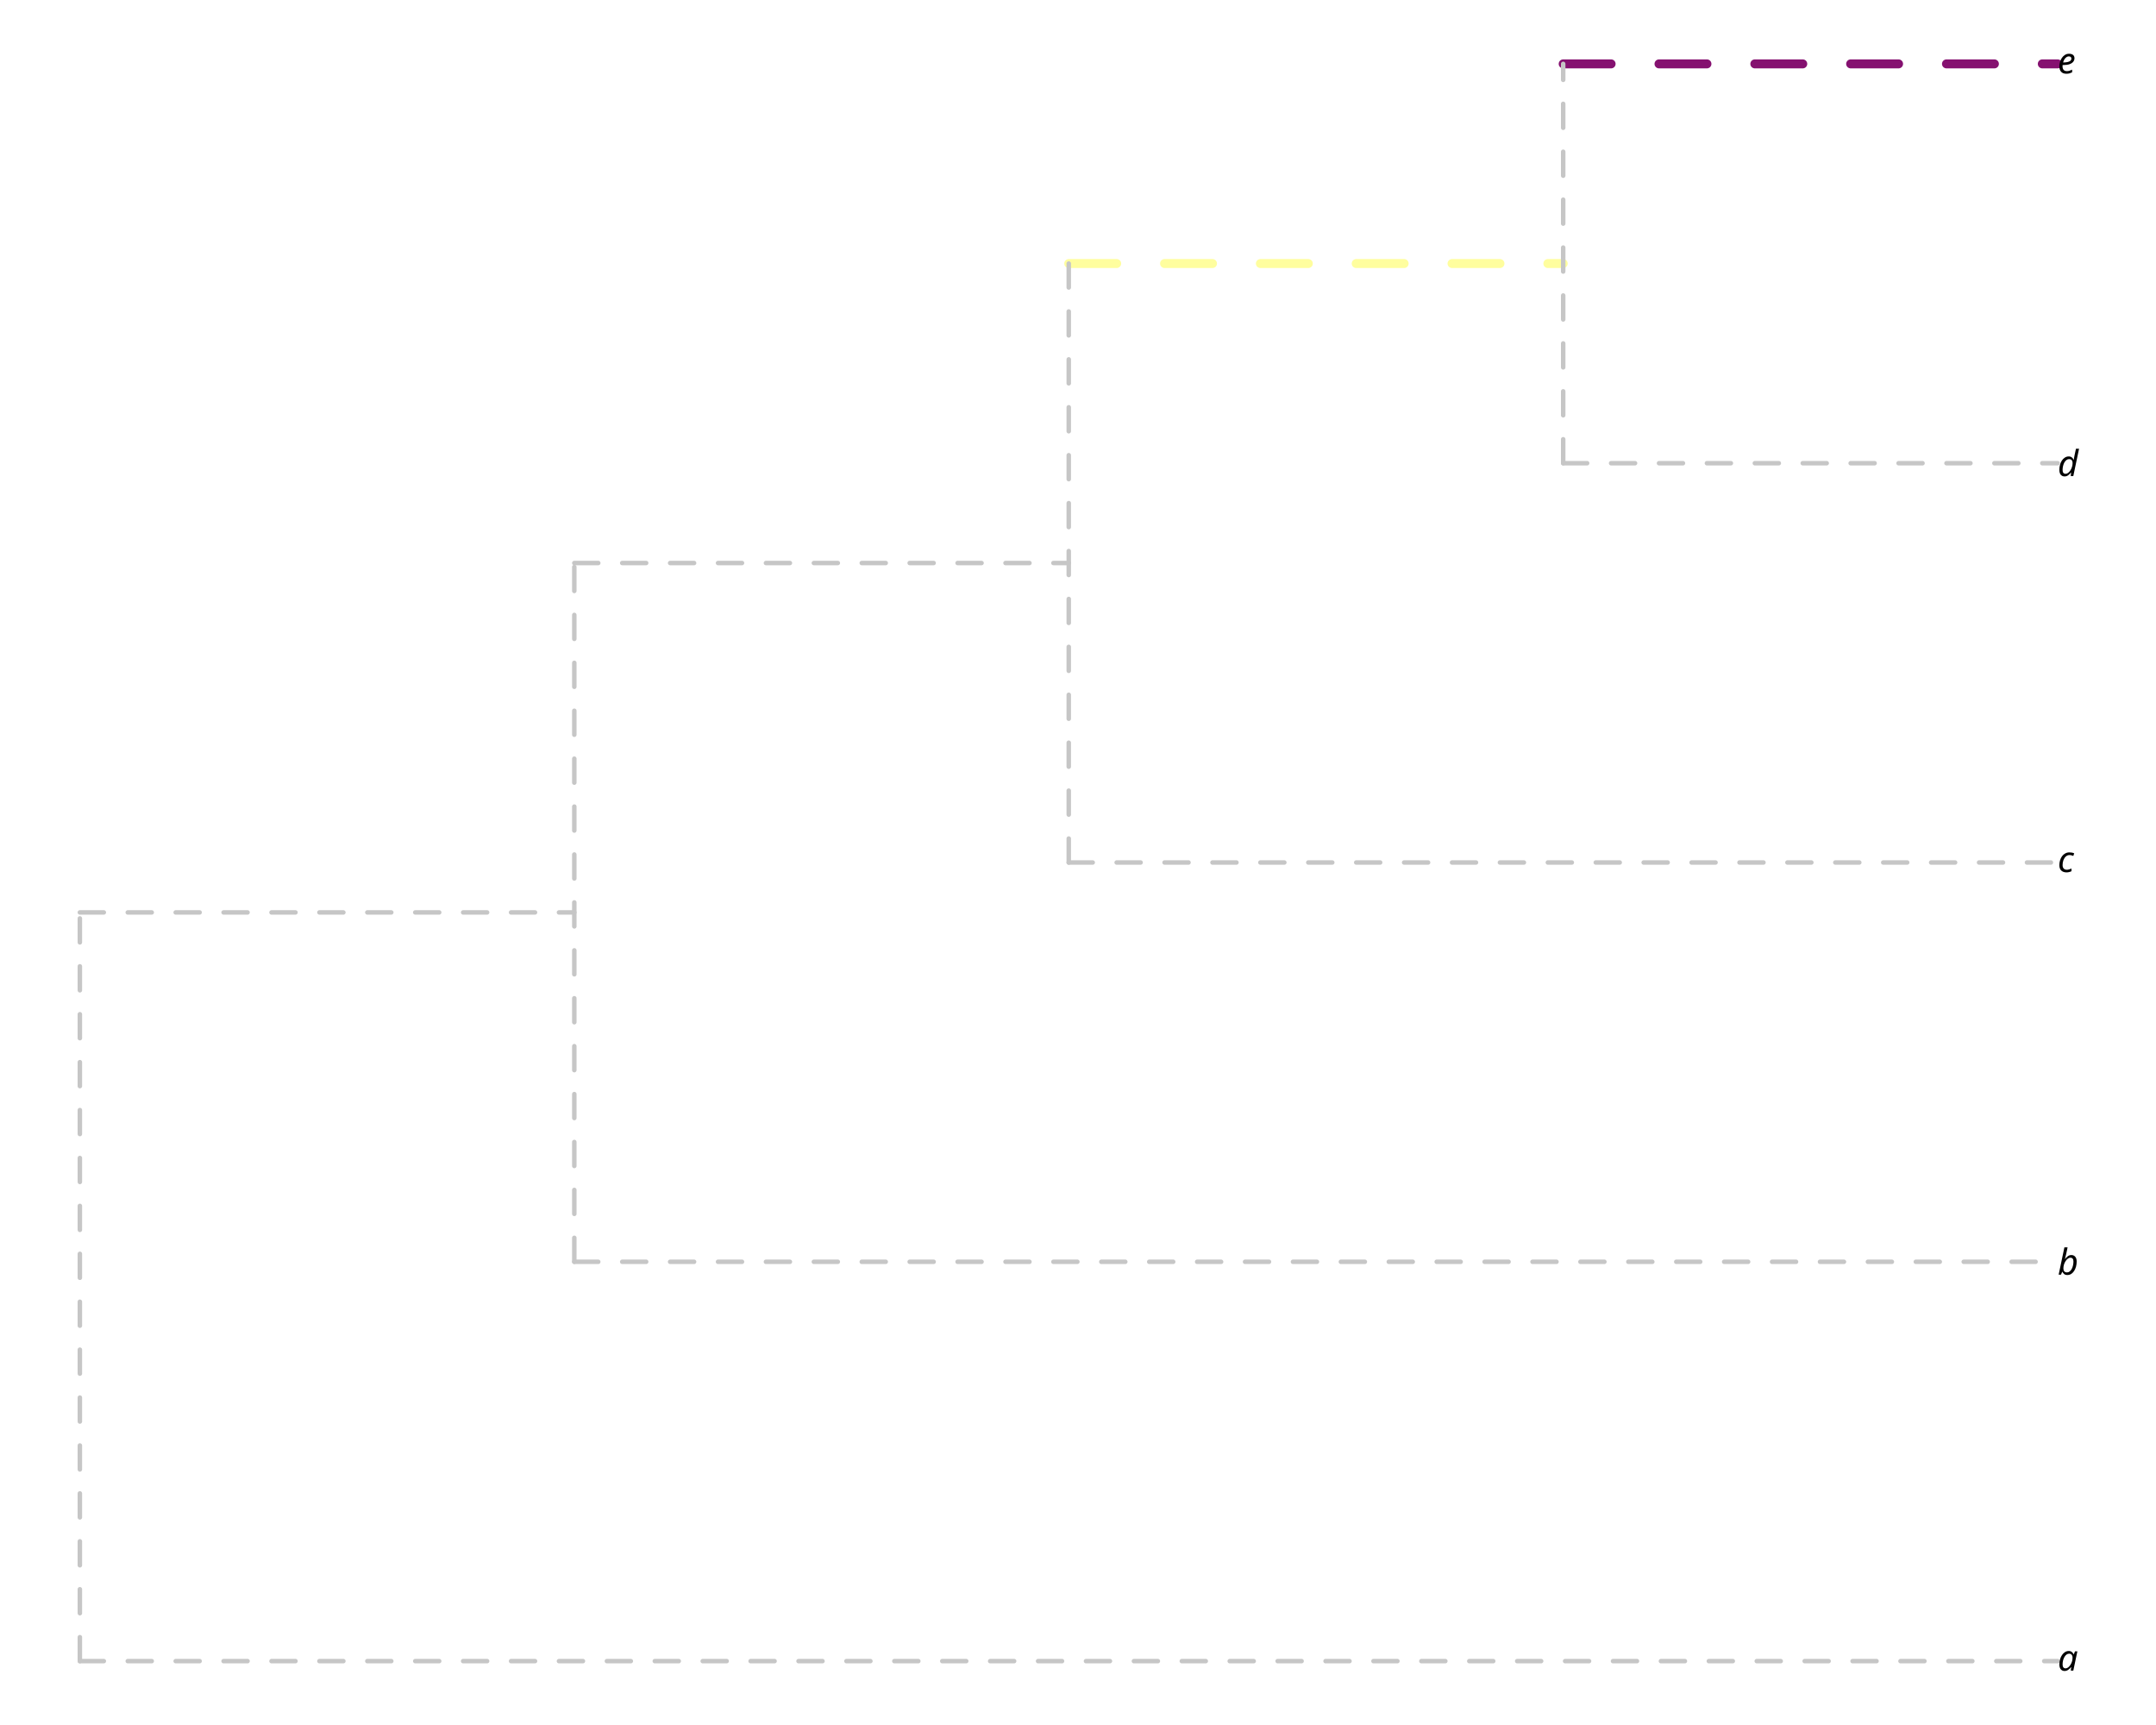
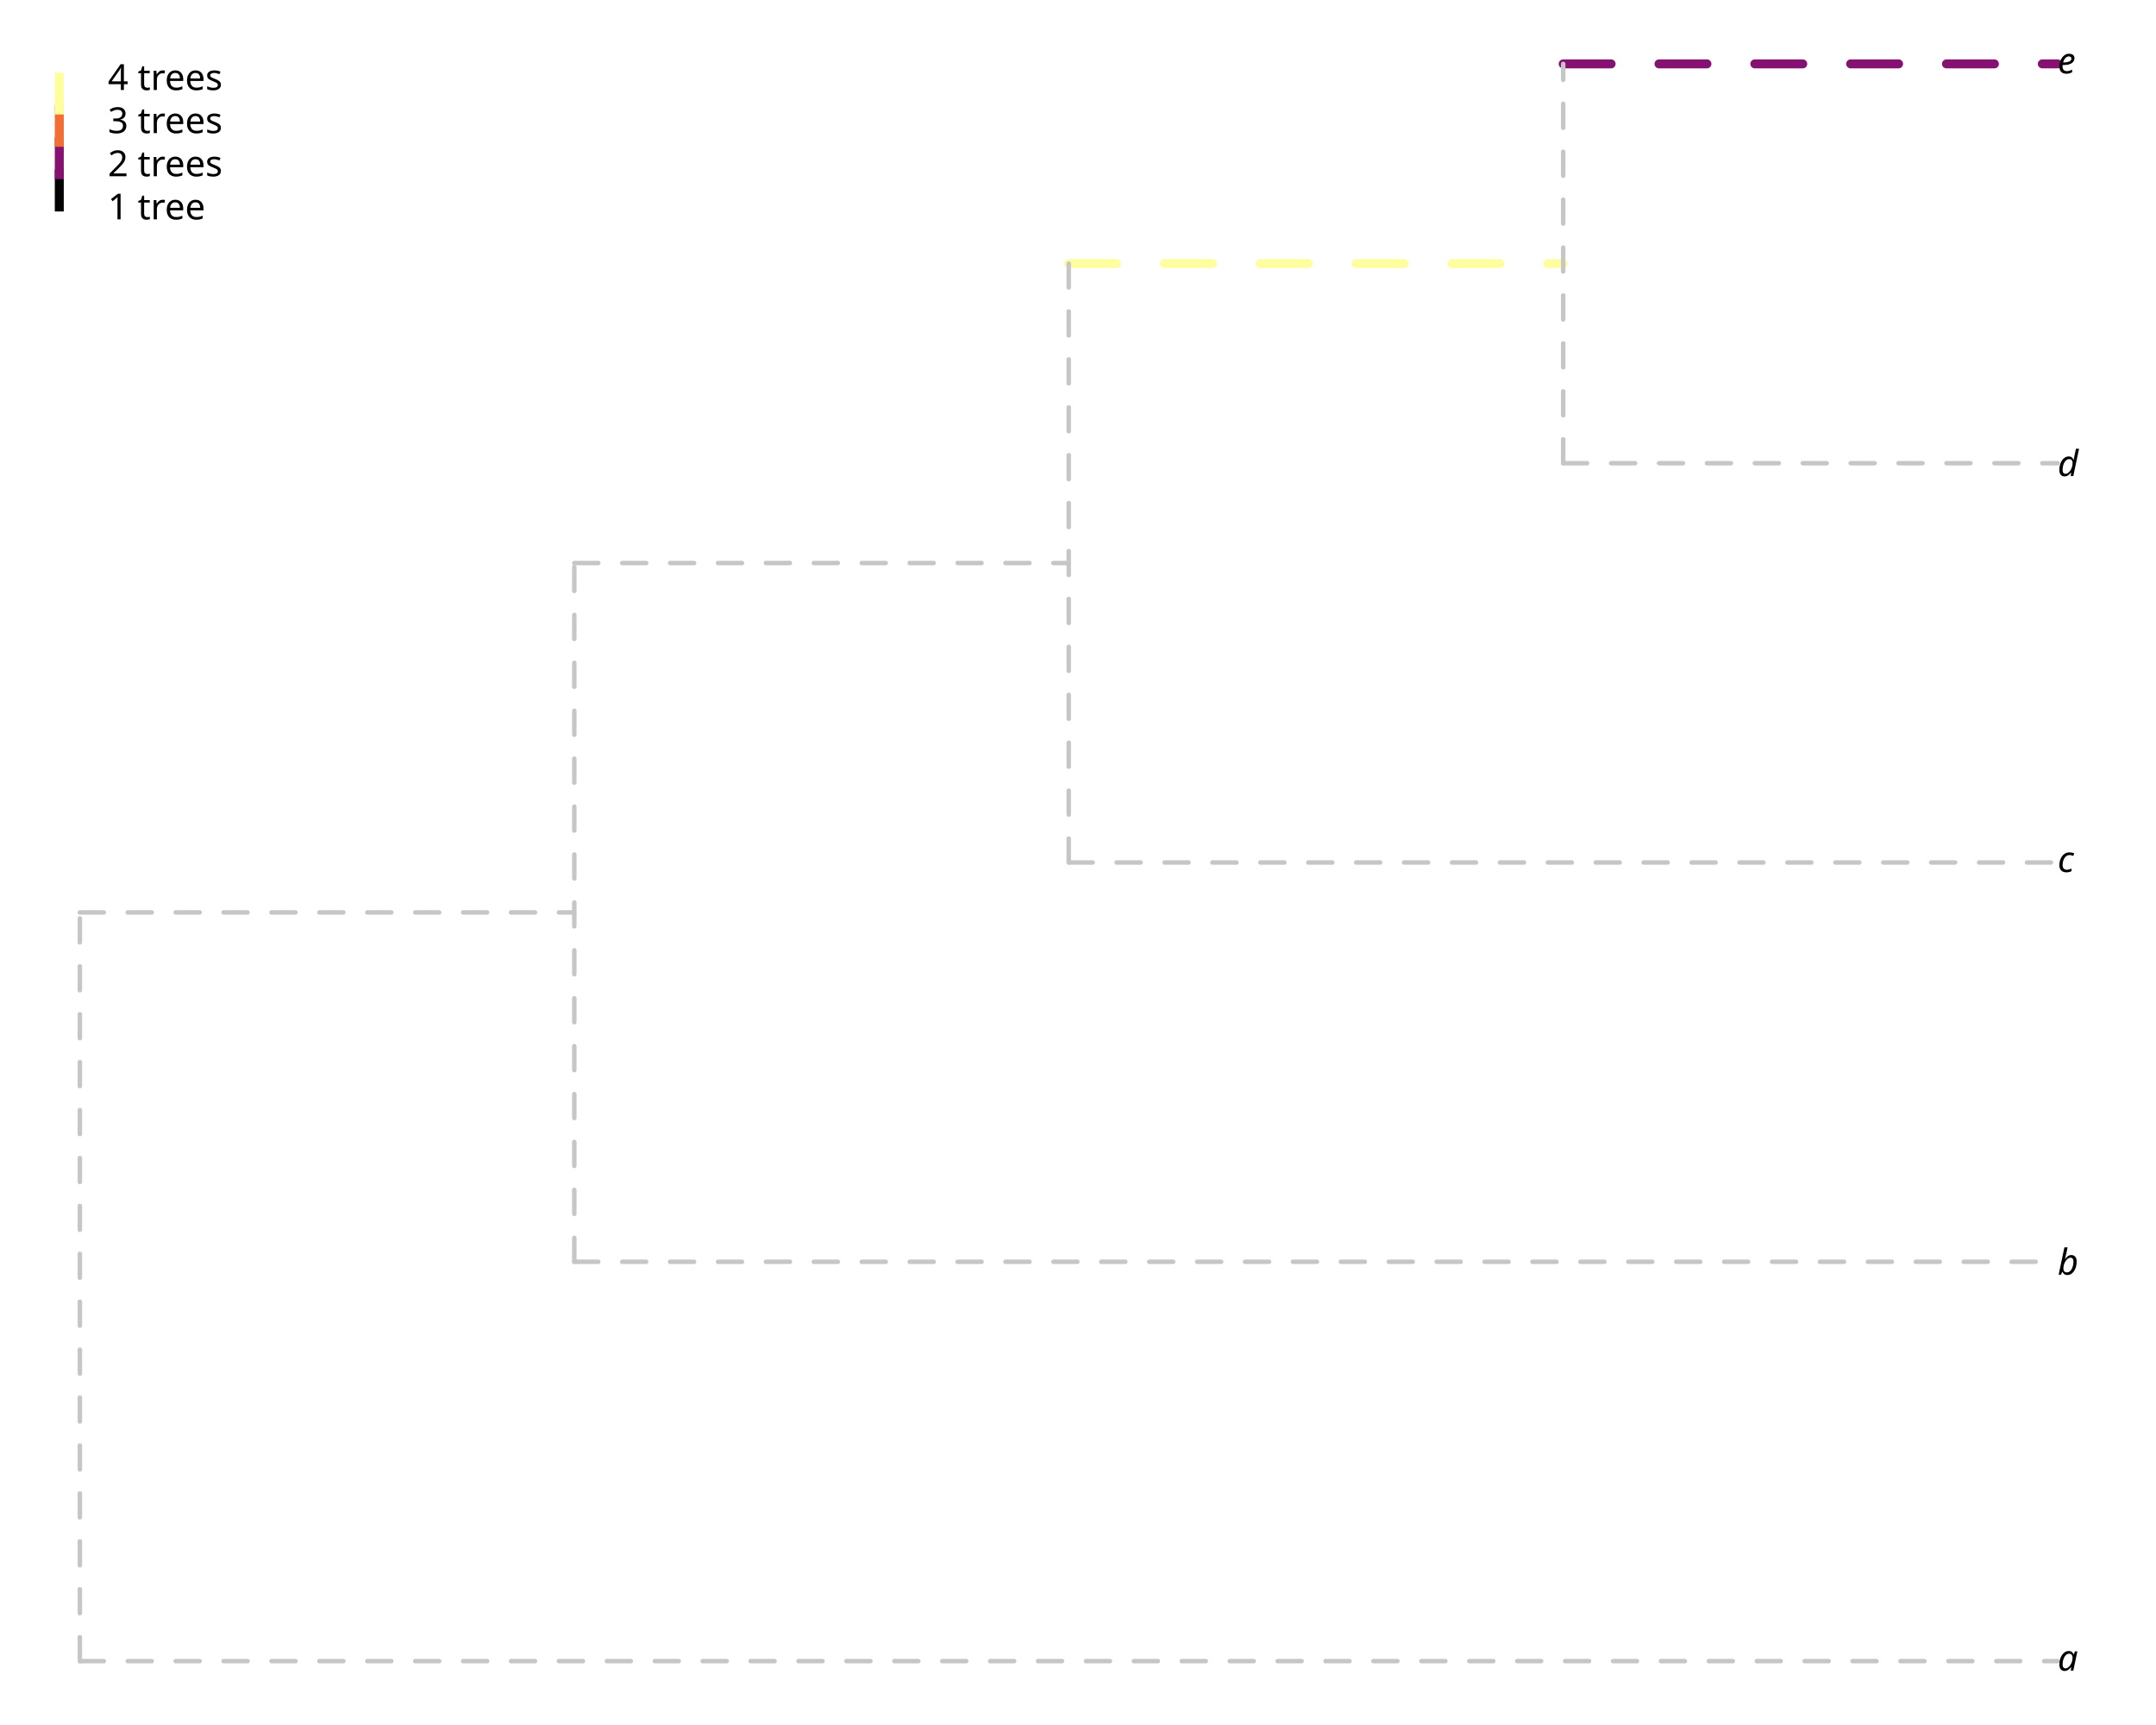
<svg xmlns="http://www.w3.org/2000/svg" class="svglite" data-engine-version="2.0" width="720.00pt" height="576.00pt" viewBox="0 0 720.00 576.00">
  <defs>
    <style type="text/css">
    .svglite line, .svglite polyline, .svglite polygon, .svglite path, .svglite rect, .svglite circle {
      fill: none;
      stroke: #000000;
      stroke-linecap: round;
      stroke-linejoin: round;
      stroke-miterlimit: 10.00;
    }
  </style>
  </defs>
  <rect width="100%" height="100%" style="stroke: none; fill: #FFFFFF;" />
  <defs>
    <clipPath id="cpMC4wMHw3MjAuMDB8MC4wMHw1NzYuMDA=">
      <rect x="0.00" y="0.00" width="720.00" height="576.00" />
    </clipPath>
  </defs>
  <g clip-path="url(#cpMC4wMHw3MjAuMDB8MC4wMHw1NzYuMDA=)">
    <line x1="26.67" y1="554.67" x2="687.15" y2="554.67" style="stroke-width: 1.50; stroke: #C6C6C6; stroke-dasharray: 8.00,8.00;" />
    <line x1="26.67" y1="304.67" x2="191.79" y2="304.67" style="stroke-width: 1.50; stroke: #C6C6C6; stroke-dasharray: 8.00,8.00;" />
    <line x1="191.79" y1="421.33" x2="687.15" y2="421.33" style="stroke-width: 1.50; stroke: #C6C6C6; stroke-dasharray: 8.00,8.00;" />
    <line x1="191.79" y1="188.00" x2="356.91" y2="188.00" style="stroke-width: 1.50; stroke: #C6C6C6; stroke-dasharray: 8.00,8.00;" />
    <line x1="356.91" y1="288.00" x2="687.15" y2="288.00" style="stroke-width: 1.50; stroke: #C6C6C6; stroke-dasharray: 8.00,8.00;" />
    <line x1="356.91" y1="88.00" x2="522.03" y2="88.00" style="stroke-width: 3.00; stroke: #FFFE9E; stroke-dasharray: 16.00,16.00;" />
    <line x1="522.03" y1="154.67" x2="687.15" y2="154.67" style="stroke-width: 1.50; stroke: #C6C6C6; stroke-dasharray: 8.00,8.00;" />
    <line x1="522.03" y1="21.33" x2="687.15" y2="21.33" style="stroke-width: 3.00; stroke: #851170; stroke-dasharray: 16.00,16.00;" />
    <line x1="26.67" y1="554.67" x2="26.67" y2="304.67" style="stroke-width: 1.50; stroke: #C6C6C6; stroke-dasharray: 8.00,8.00;" />
    <line x1="191.79" y1="421.33" x2="191.79" y2="188.00" style="stroke-width: 1.50; stroke: #C6C6C6; stroke-dasharray: 8.00,8.00;" />
    <line x1="356.91" y1="288.00" x2="356.91" y2="88.00" style="stroke-width: 1.50; stroke: #C6C6C6; stroke-dasharray: 8.00,8.00;" />
    <line x1="522.03" y1="154.67" x2="522.03" y2="21.33" style="stroke-width: 1.50; stroke: #C6C6C6; stroke-dasharray: 8.00,8.00;" />
    <text x="687.15" y="557.84" style="font-size: 12.00px; font-style: italic; font-family: sans;" textLength="6.67px" lengthAdjust="spacingAndGlyphs">a</text>
    <text x="687.15" y="425.62" style="font-size: 12.00px; font-style: italic; font-family: sans;" textLength="6.67px" lengthAdjust="spacingAndGlyphs">b</text>
    <text x="687.15" y="291.17" style="font-size: 12.00px; font-style: italic; font-family: sans;" textLength="6.00px" lengthAdjust="spacingAndGlyphs">c</text>
    <text x="687.15" y="158.96" style="font-size: 12.00px; font-style: italic; font-family: sans;" textLength="6.67px" lengthAdjust="spacingAndGlyphs">d</text>
    <text x="687.15" y="24.50" style="font-size: 12.00px; font-style: italic; font-family: sans;" textLength="6.67px" lengthAdjust="spacingAndGlyphs">e</text>
+     <text x="36.00" y="30.05" style="font-size: 12.00px; font-family: sans;" textLength="36.69px" lengthAdjust="spacingAndGlyphs">4 trees</text>
+     <text x="36.00" y="44.45" style="font-size: 12.00px; font-family: sans;" textLength="36.69px" lengthAdjust="spacingAndGlyphs">3 trees</text>
+     <text x="36.00" y="58.85" style="font-size: 12.00px; font-family: sans;" textLength="36.69px" lengthAdjust="spacingAndGlyphs">2 trees</text>
+     <text x="36.00" y="73.25" style="font-size: 12.00px; font-family: sans;" textLength="30.69px" lengthAdjust="spacingAndGlyphs">1 tree</text>
+     <line x1="19.80" y1="69.12" x2="19.80" y2="58.15" style="stroke-width: 3.00; stroke: #040404; stroke-linecap: square;" />
+     <line x1="19.80" y1="58.32" x2="19.80" y2="47.35" style="stroke-width: 3.00; stroke: #851170; stroke-linecap: square;" />
+     <line x1="19.80" y1="47.52" x2="19.80" y2="36.55" style="stroke-width: 3.00; stroke: #F36E35; stroke-linecap: square;" />
+     <line x1="19.80" y1="36.72" x2="19.80" y2="25.75" style="stroke-width: 3.00; stroke: #FFFE9E; stroke-linecap: square;" />
  </g>
</svg>
